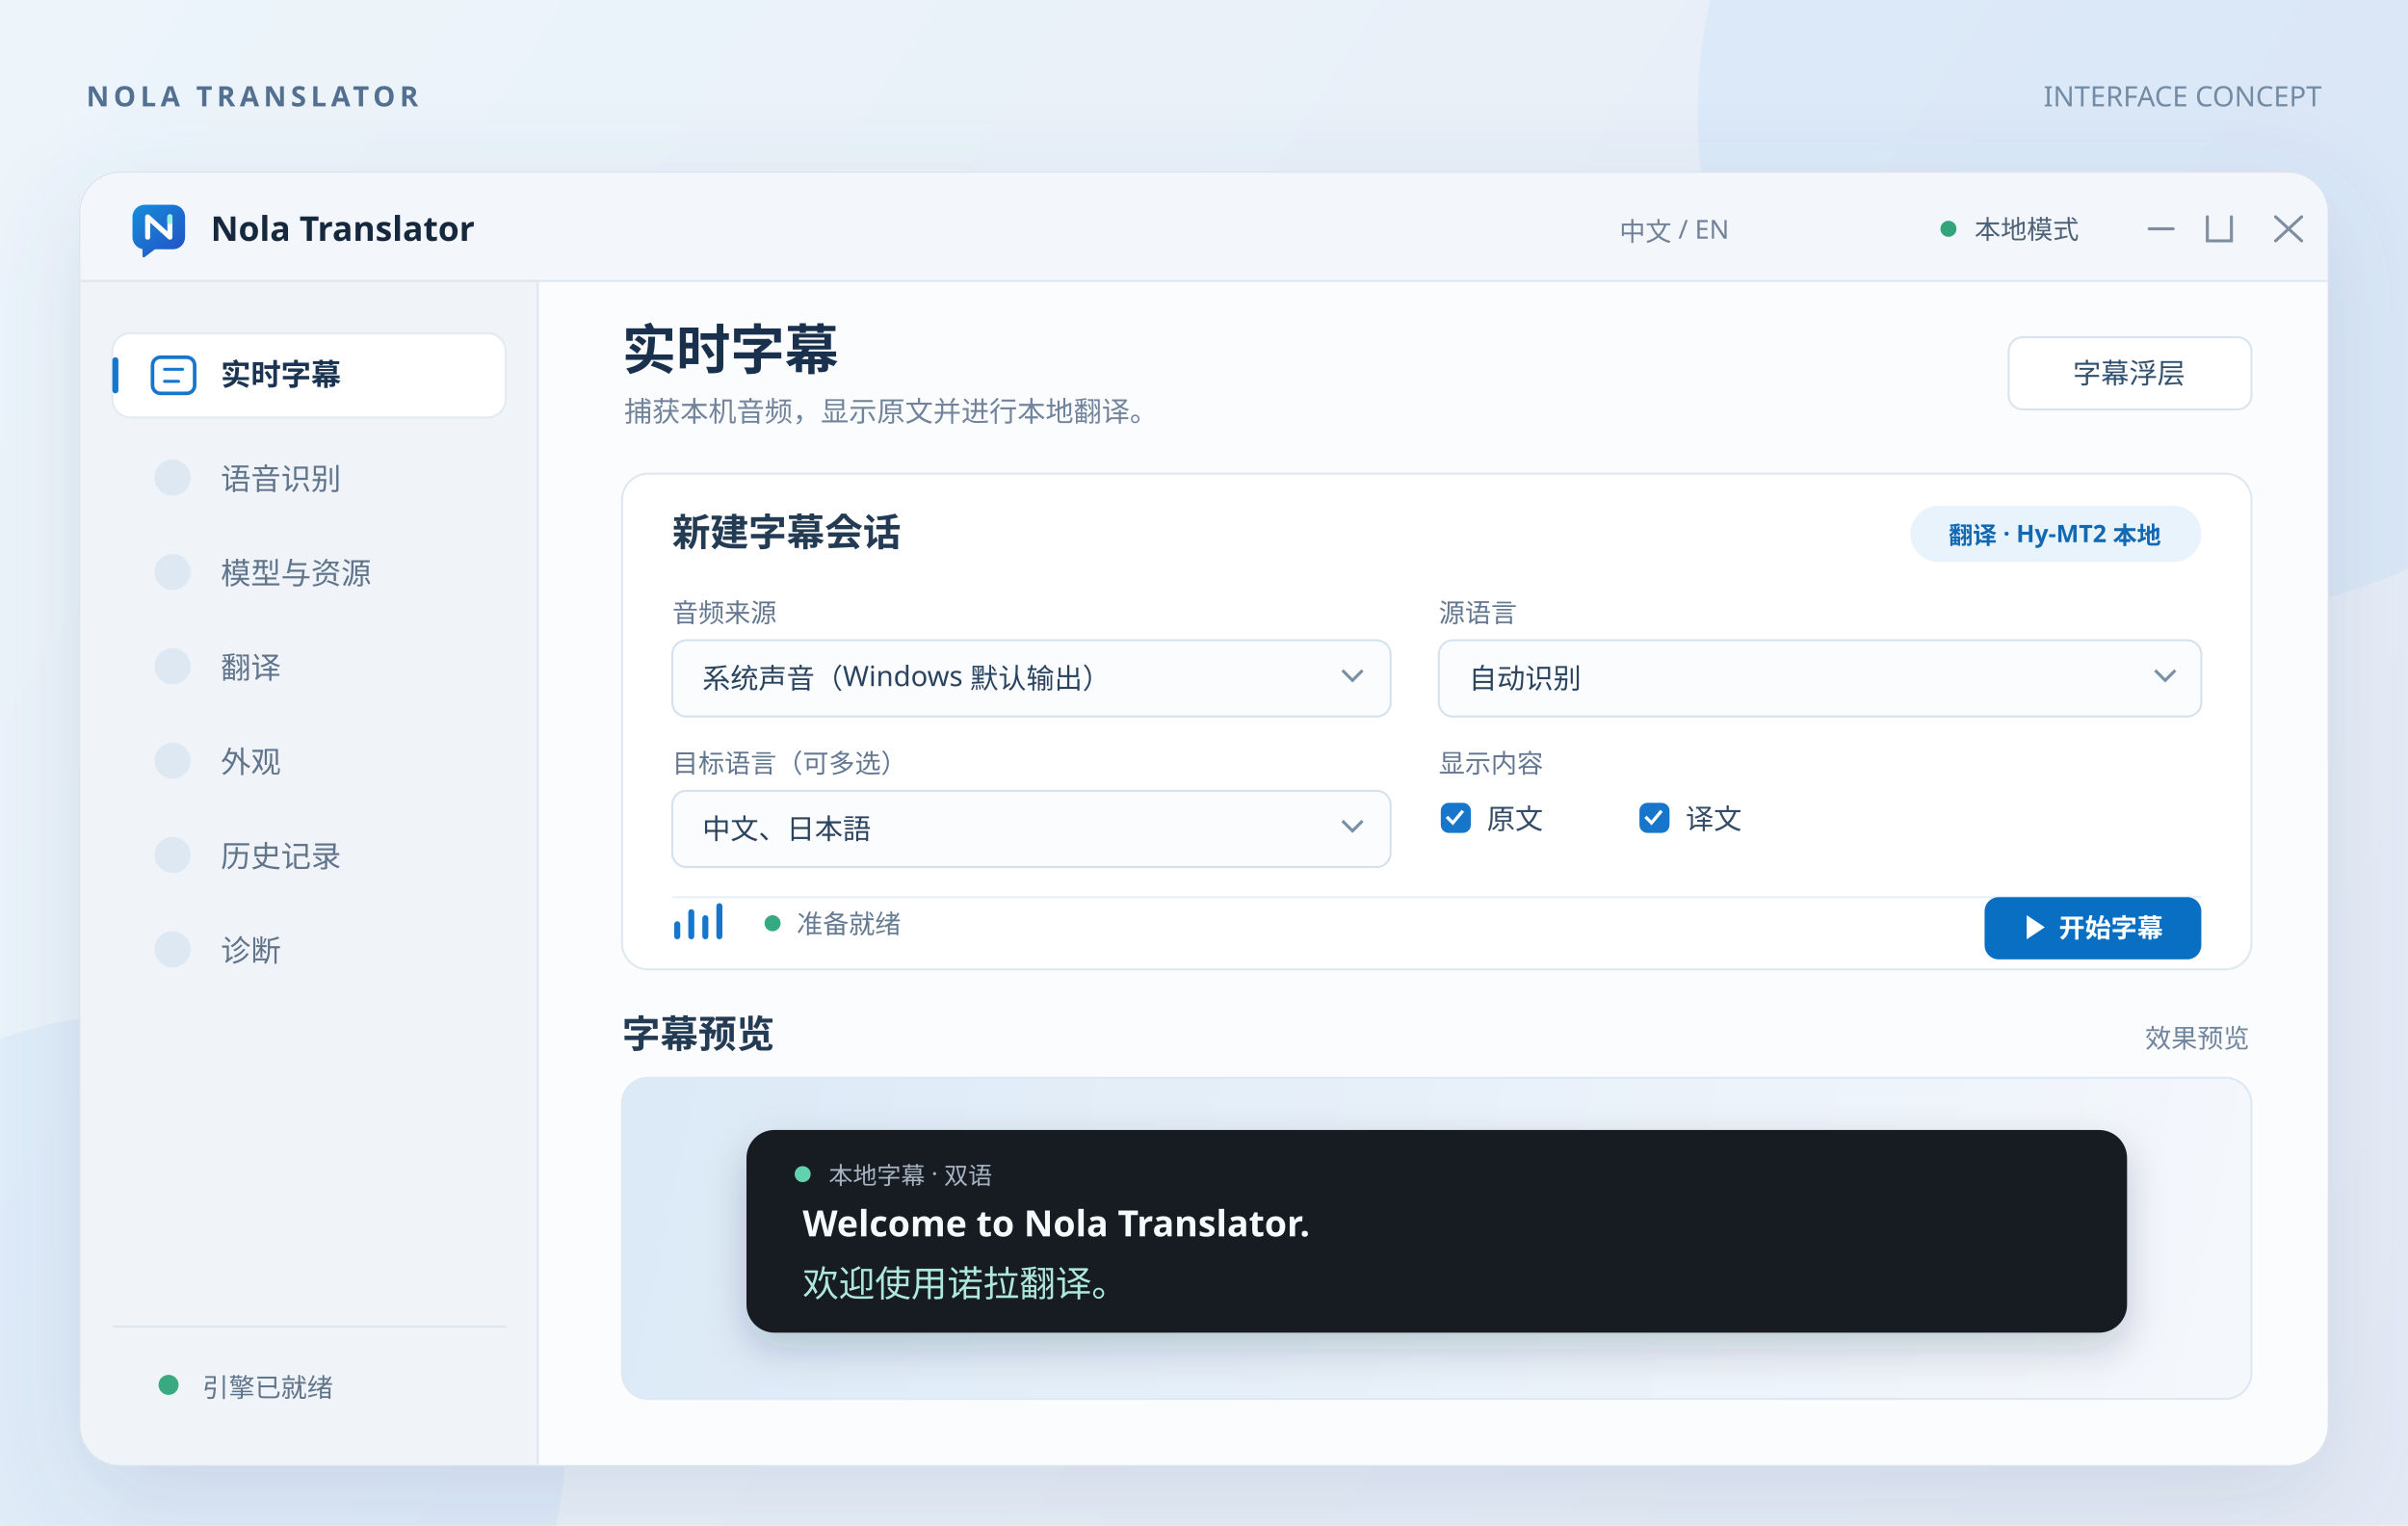
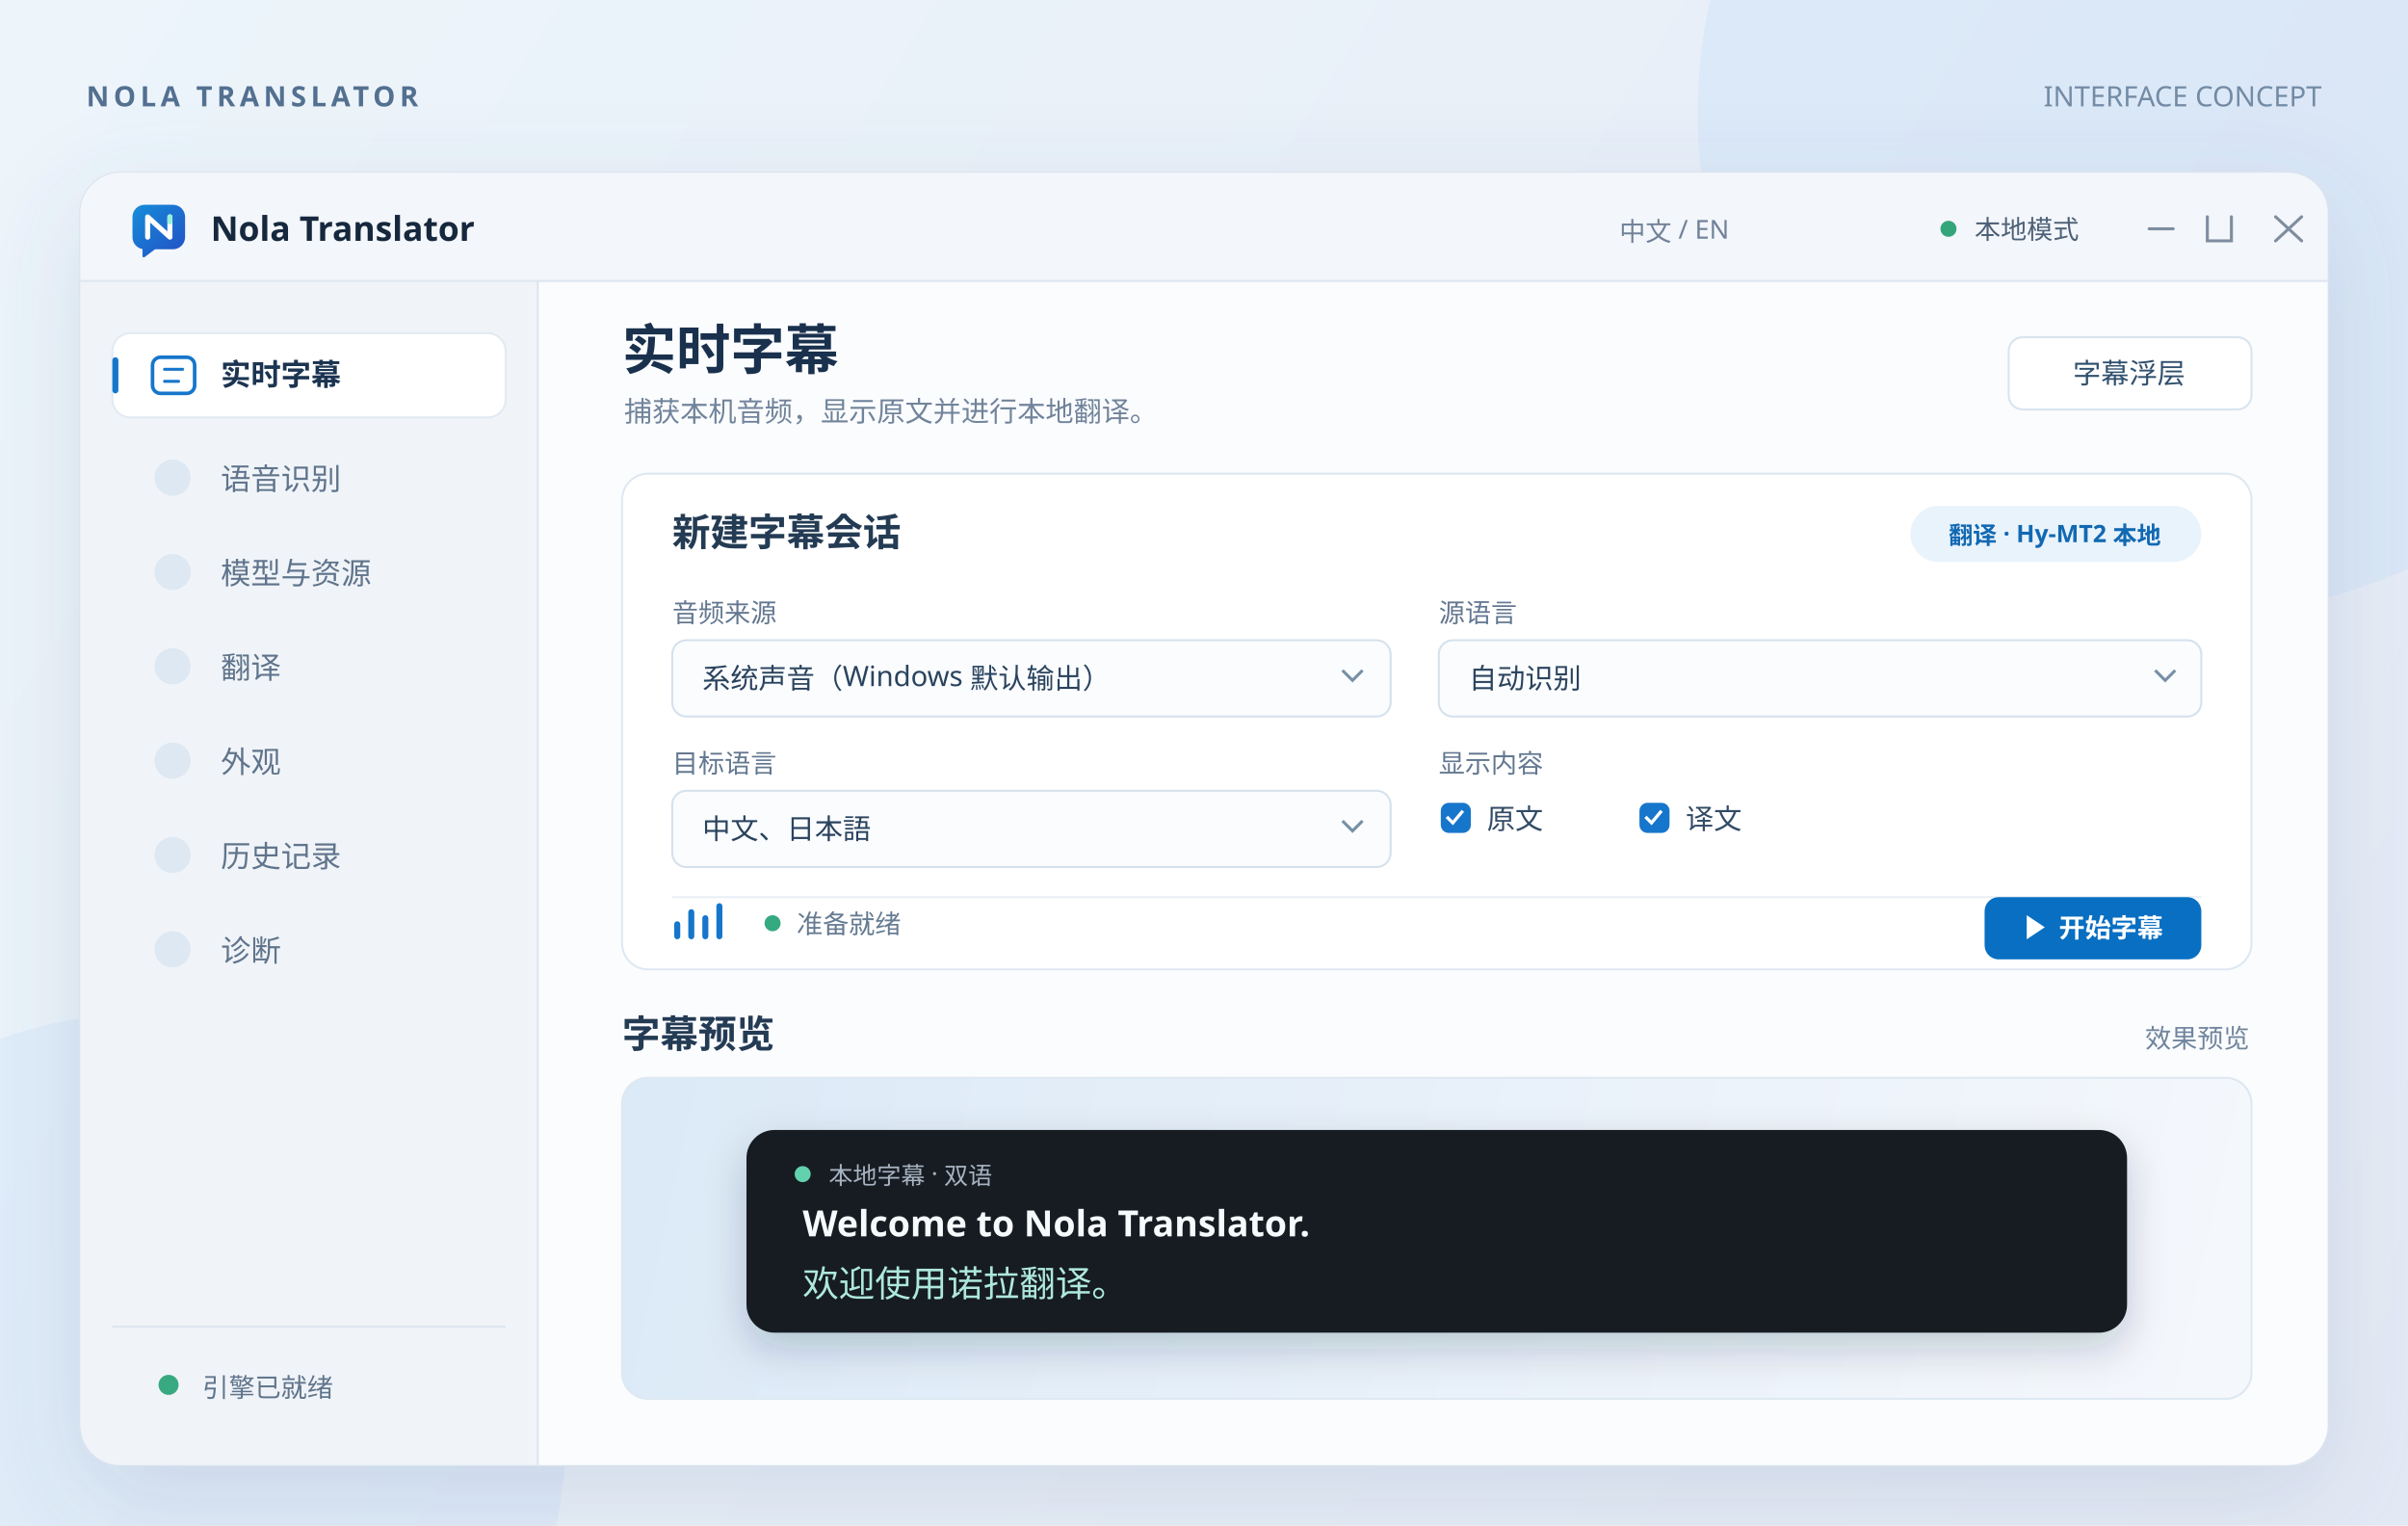
<svg xmlns="http://www.w3.org/2000/svg" width="1200" height="760" viewBox="0 0 1200 760" role="img" aria-labelledby="title description">
  <defs>
    <linearGradient id="canvas" x1="0" y1="0" x2="1200" y2="760" gradientUnits="userSpaceOnUse">
      <stop stop-color="#EDF5FB" />
      <stop offset="1" stop-color="#E4EAF5" />
    </linearGradient>
    <linearGradient id="stage" x1="332" y1="531" x2="1100" y2="696" gradientUnits="userSpaceOnUse">
      <stop stop-color="#DCEAF7" />
      <stop offset="1" stop-color="#F4F7FC" />
    </linearGradient>
    <linearGradient id="brand" x1="80" y1="48" x2="430" y2="410" gradientUnits="userSpaceOnUse">
      <stop stop-color="#168BD9" />
      <stop offset="1" stop-color="#2255C7" />
    </linearGradient>
    <filter id="window-shadow" x="0" y="0" width="1200" height="760" filterUnits="userSpaceOnUse">
      <feDropShadow dx="0" dy="16" stdDeviation="25" flood-color="#47618A" flood-opacity="0.16" />
    </filter>
    <filter id="caption-shadow" x="0" y="0" width="1200" height="760" filterUnits="userSpaceOnUse">
      <feDropShadow dx="0" dy="8" stdDeviation="10" flood-color="#10233B" flood-opacity="0.2" />
    </filter>
    <clipPath id="window-clip">
      <rect x="40" y="86" width="1120" height="644" rx="20" />
    </clipPath>
  </defs>
  <rect width="1200" height="760" fill="url(#canvas)" />
  <circle cx="1096" cy="56" r="250" fill="#B5D5F5" opacity="0.24" />
  <circle cx="72" cy="715" r="210" fill="#B9D5F4" opacity="0.22" />
  <text x="43" y="53" fill="#537091" font-family="Segoe UI, Microsoft YaHei UI, sans-serif" font-size="14" font-weight="700" letter-spacing="2.2">NOLA TRANSLATOR</text>
  <text x="1157" y="53" text-anchor="end" fill="#738BA5" font-family="Segoe UI, Microsoft YaHei UI, sans-serif" font-size="14">INTERFACE CONCEPT</text>
  <g filter="url(#window-shadow)">
    <rect x="40" y="86" width="1120" height="644" rx="20" fill="#F8FAFD" stroke="#D8E2EC" />
  </g>
  <g clip-path="url(#window-clip)">
    <rect x="40" y="86" width="1120" height="54" fill="#F3F6FA" />
    <rect x="40" y="140" width="228" height="590" fill="#F0F4F8" />
    <rect x="268" y="140" width="892" height="590" fill="#FBFCFE" />
    <path d="M40 140H1160M268 140V730" stroke="#DEE6EF" />
    <g transform="translate(63 99) scale(0.063)">
      <path d="M144 48H368C421.019 48 464 90.981 464 144V304C464 357.019 421.019 400 368 400H226L143.2 462.1C136.607 467.045 127.2 462.341 127.2 454.1V398.53C82.221 390.6 48 351.344 48 304V144C48 90.981 90.981 48 144 48Z" fill="url(#brand)" />
      <path d="M168 304V144L344 304V144" fill="none" stroke="#FFFFFF" stroke-width="40" stroke-linecap="round" stroke-linejoin="round" />
      <path d="M344 144V183" fill="none" stroke="#97F0DA" stroke-width="40" stroke-linecap="round" />
    </g>
    <text x="105" y="120" fill="#16283D" font-family="Segoe UI, Microsoft YaHei UI, sans-serif" font-size="17" font-weight="700">Nola Translator</text>
    <text x="807" y="120" fill="#708198" font-family="Segoe UI, Microsoft YaHei UI, sans-serif" font-size="13">中文  /  EN</text>
    <circle cx="971" cy="114" r="4" fill="#34A57A" />
    <text x="984" y="119" fill="#4D6177" font-family="Segoe UI, Microsoft YaHei UI, sans-serif" font-size="13">本地模式</text>
    <path d="M1071 114H1083M1100 108V120H1112V108M1134 108L1147 120M1147 108L1134 120" fill="none" stroke="#7E8DA0" stroke-width="1.5" stroke-linecap="round" />
    <rect x="56" y="166" width="196" height="42" rx="9" fill="#FFFFFF" stroke="#E2EAF2" />
    <rect x="56" y="178" width="3" height="18" rx="1.5" fill="#1676CB" />
    <rect x="76" y="178" width="21" height="18" rx="4" fill="none" stroke="#1676CB" stroke-width="1.8" />
    <path d="M82 184H91M82 190H89" stroke="#1676CB" stroke-width="1.5" stroke-linecap="round" />
    <text x="110" y="192" fill="#1B3451" font-family="Segoe UI, Microsoft YaHei UI, sans-serif" font-size="15" font-weight="600">实时字幕</text>
    <circle cx="86" cy="238" r="9" fill="#DDE8F2" />
    <text x="110" y="244" fill="#60748C" font-family="Segoe UI, Microsoft YaHei UI, sans-serif" font-size="15">语音识别</text>
    <circle cx="86" cy="285" r="9" fill="#DDE8F2" />
    <text x="110" y="291" fill="#60748C" font-family="Segoe UI, Microsoft YaHei UI, sans-serif" font-size="15">模型与资源</text>
    <circle cx="86" cy="332" r="9" fill="#DDE8F2" />
    <text x="110" y="338" fill="#60748C" font-family="Segoe UI, Microsoft YaHei UI, sans-serif" font-size="15">翻译</text>
    <circle cx="86" cy="379" r="9" fill="#DDE8F2" />
    <text x="110" y="385" fill="#60748C" font-family="Segoe UI, Microsoft YaHei UI, sans-serif" font-size="15">外观</text>
    <circle cx="86" cy="426" r="9" fill="#DDE8F2" />
    <text x="110" y="432" fill="#60748C" font-family="Segoe UI, Microsoft YaHei UI, sans-serif" font-size="15">历史记录</text>
    <circle cx="86" cy="473" r="9" fill="#DDE8F2" />
    <text x="110" y="479" fill="#60748C" font-family="Segoe UI, Microsoft YaHei UI, sans-serif" font-size="15">诊断</text>
    <path d="M56 661H252" stroke="#DDE6EF" />
    <circle cx="84" cy="690" r="5" fill="#38A980" />
    <text x="101" y="696" fill="#60748C" font-family="Segoe UI, Microsoft YaHei UI, sans-serif" font-size="13">引擎已就绪</text>
    <text x="310" y="184" fill="#19314D" font-family="Segoe UI, Microsoft YaHei UI, sans-serif" font-size="27" font-weight="700">实时字幕</text>
    <text x="311" y="210" fill="#71849B" font-family="Segoe UI, Microsoft YaHei UI, sans-serif" font-size="14">捕获本机音频，显示原文并进行本地翻译。</text>
    <rect x="1001" y="168" width="121" height="36" rx="7" fill="#FFFFFF" stroke="#D9E4EF" />
    <text x="1061" y="191" text-anchor="middle" fill="#30506E" font-family="Segoe UI, Microsoft YaHei UI, sans-serif" font-size="14">字幕浮层</text>
    <rect x="310" y="236" width="812" height="247" rx="13" fill="#FFFFFF" stroke="#DEE8F1" />
    <text x="335" y="272" fill="#243B54" font-family="Segoe UI, Microsoft YaHei UI, sans-serif" font-size="19" font-weight="700">新建字幕会话</text>
    <rect x="952" y="252" width="145" height="28" rx="14" fill="#E9F3FC" />
    <text x="1024" y="271" text-anchor="middle" fill="#1269B2" font-family="Segoe UI, Microsoft YaHei UI, sans-serif" font-size="12" font-weight="600">翻译 · Hy-MT2 本地</text>
    <text x="335" y="310" fill="#637790" font-family="Segoe UI, Microsoft YaHei UI, sans-serif" font-size="13">音频来源</text>
    <rect x="335" y="319" width="358" height="38" rx="7" fill="#FAFCFE" stroke="#D5E1EC" />
    <text x="350" y="343" fill="#2A435E" font-family="Segoe UI, Microsoft YaHei UI, sans-serif" font-size="14">系统声音（Windows 默认输出）</text>
    <path d="m669 334 5 5 5-5" fill="none" stroke="#7890A5" stroke-width="1.5" />
    <text x="717" y="310" fill="#637790" font-family="Segoe UI, Microsoft YaHei UI, sans-serif" font-size="13">源语言</text>
    <rect x="717" y="319" width="380" height="38" rx="7" fill="#FAFCFE" stroke="#D5E1EC" />
    <text x="732" y="343" fill="#2A435E" font-family="Segoe UI, Microsoft YaHei UI, sans-serif" font-size="14">自动识别</text>
    <path d="m1074 334 5 5 5-5" fill="none" stroke="#7890A5" stroke-width="1.5" />
-     <text x="335" y="385" fill="#637790" font-family="Segoe UI, Microsoft YaHei UI, sans-serif" font-size="13">目标语言（可多选）</text>
+     <text x="335" y="385" fill="#637790" font-family="Segoe UI, Microsoft YaHei UI, sans-serif" font-size="13">目标语言</text>
    <rect x="335" y="394" width="358" height="38" rx="7" fill="#FAFCFE" stroke="#D5E1EC" />
    <text x="350" y="418" fill="#2A435E" font-family="Segoe UI, Microsoft YaHei UI, sans-serif" font-size="14">中文、日本語</text>
    <path d="m669 409 5 5 5-5" fill="none" stroke="#7890A5" stroke-width="1.5" />
    <text x="717" y="385" fill="#637790" font-family="Segoe UI, Microsoft YaHei UI, sans-serif" font-size="13">显示内容</text>
    <rect x="718" y="400" width="15" height="15" rx="4" fill="#1676CB" />
    <path d="m721 407 3 3 5-6" fill="none" stroke="#FFFFFF" stroke-width="1.6" />
    <text x="741" y="413" fill="#334B66" font-family="Segoe UI, Microsoft YaHei UI, sans-serif" font-size="14">原文</text>
    <rect x="817" y="400" width="15" height="15" rx="4" fill="#1676CB" />
    <path d="m820 407 3 3 5-6" fill="none" stroke="#FFFFFF" stroke-width="1.6" />
    <text x="840" y="413" fill="#334B66" font-family="Segoe UI, Microsoft YaHei UI, sans-serif" font-size="14">译文</text>
    <path d="M335 447H1097" stroke="#E9EFF5" />
    <rect x="336" y="459" width="3" height="9" rx="1.5" fill="#1676CB" />
    <rect x="343" y="453" width="3" height="15" rx="1.5" fill="#1676CB" />
    <rect x="350" y="456" width="3" height="12" rx="1.5" fill="#1676CB" />
    <rect x="357" y="450" width="3" height="18" rx="1.5" fill="#1676CB" />
    <circle cx="385" cy="460" r="4" fill="#35A980" />
    <text x="397" y="465" fill="#667B92" font-family="Segoe UI, Microsoft YaHei UI, sans-serif" font-size="13">准备就绪</text>
    <rect x="989" y="447" width="108" height="31" rx="7" fill="#086FC2" />
    <path d="m1010 456 9 6-9 6Z" fill="#FFFFFF" />
    <text x="1052" y="467" text-anchor="middle" fill="#FFFFFF" font-family="Segoe UI, Microsoft YaHei UI, sans-serif" font-size="13" font-weight="600">开始字幕</text>
    <text x="310" y="522" fill="#243B54" font-family="Segoe UI, Microsoft YaHei UI, sans-serif" font-size="19" font-weight="700">字幕预览</text>
    <text x="1121" y="522" text-anchor="end" fill="#70859D" font-family="Segoe UI, Microsoft YaHei UI, sans-serif" font-size="13">效果预览</text>
    <rect x="310" y="537" width="812" height="160" rx="13" fill="url(#stage)" stroke="#DDE8F2" />
    <g filter="url(#caption-shadow)">
      <rect x="372" y="563" width="688" height="101" rx="14" fill="#171B22" />
    </g>
    <circle cx="400" cy="585" r="4" fill="#62D1AD" />
    <text x="413" y="590" fill="#A8B3C2" font-family="Segoe UI, Microsoft YaHei UI, sans-serif" font-size="12">本地字幕 · 双语</text>
    <text x="400" y="616" fill="#F7FAFD" font-family="Segoe UI, Microsoft YaHei UI, sans-serif" font-size="18" font-weight="600">Welcome to Nola Translator.</text>
    <text x="400" y="646" fill="#AEE8DC" font-family="Segoe UI, Microsoft YaHei UI, sans-serif" font-size="18">欢迎使用诺拉翻译。</text>
  </g>
</svg>
